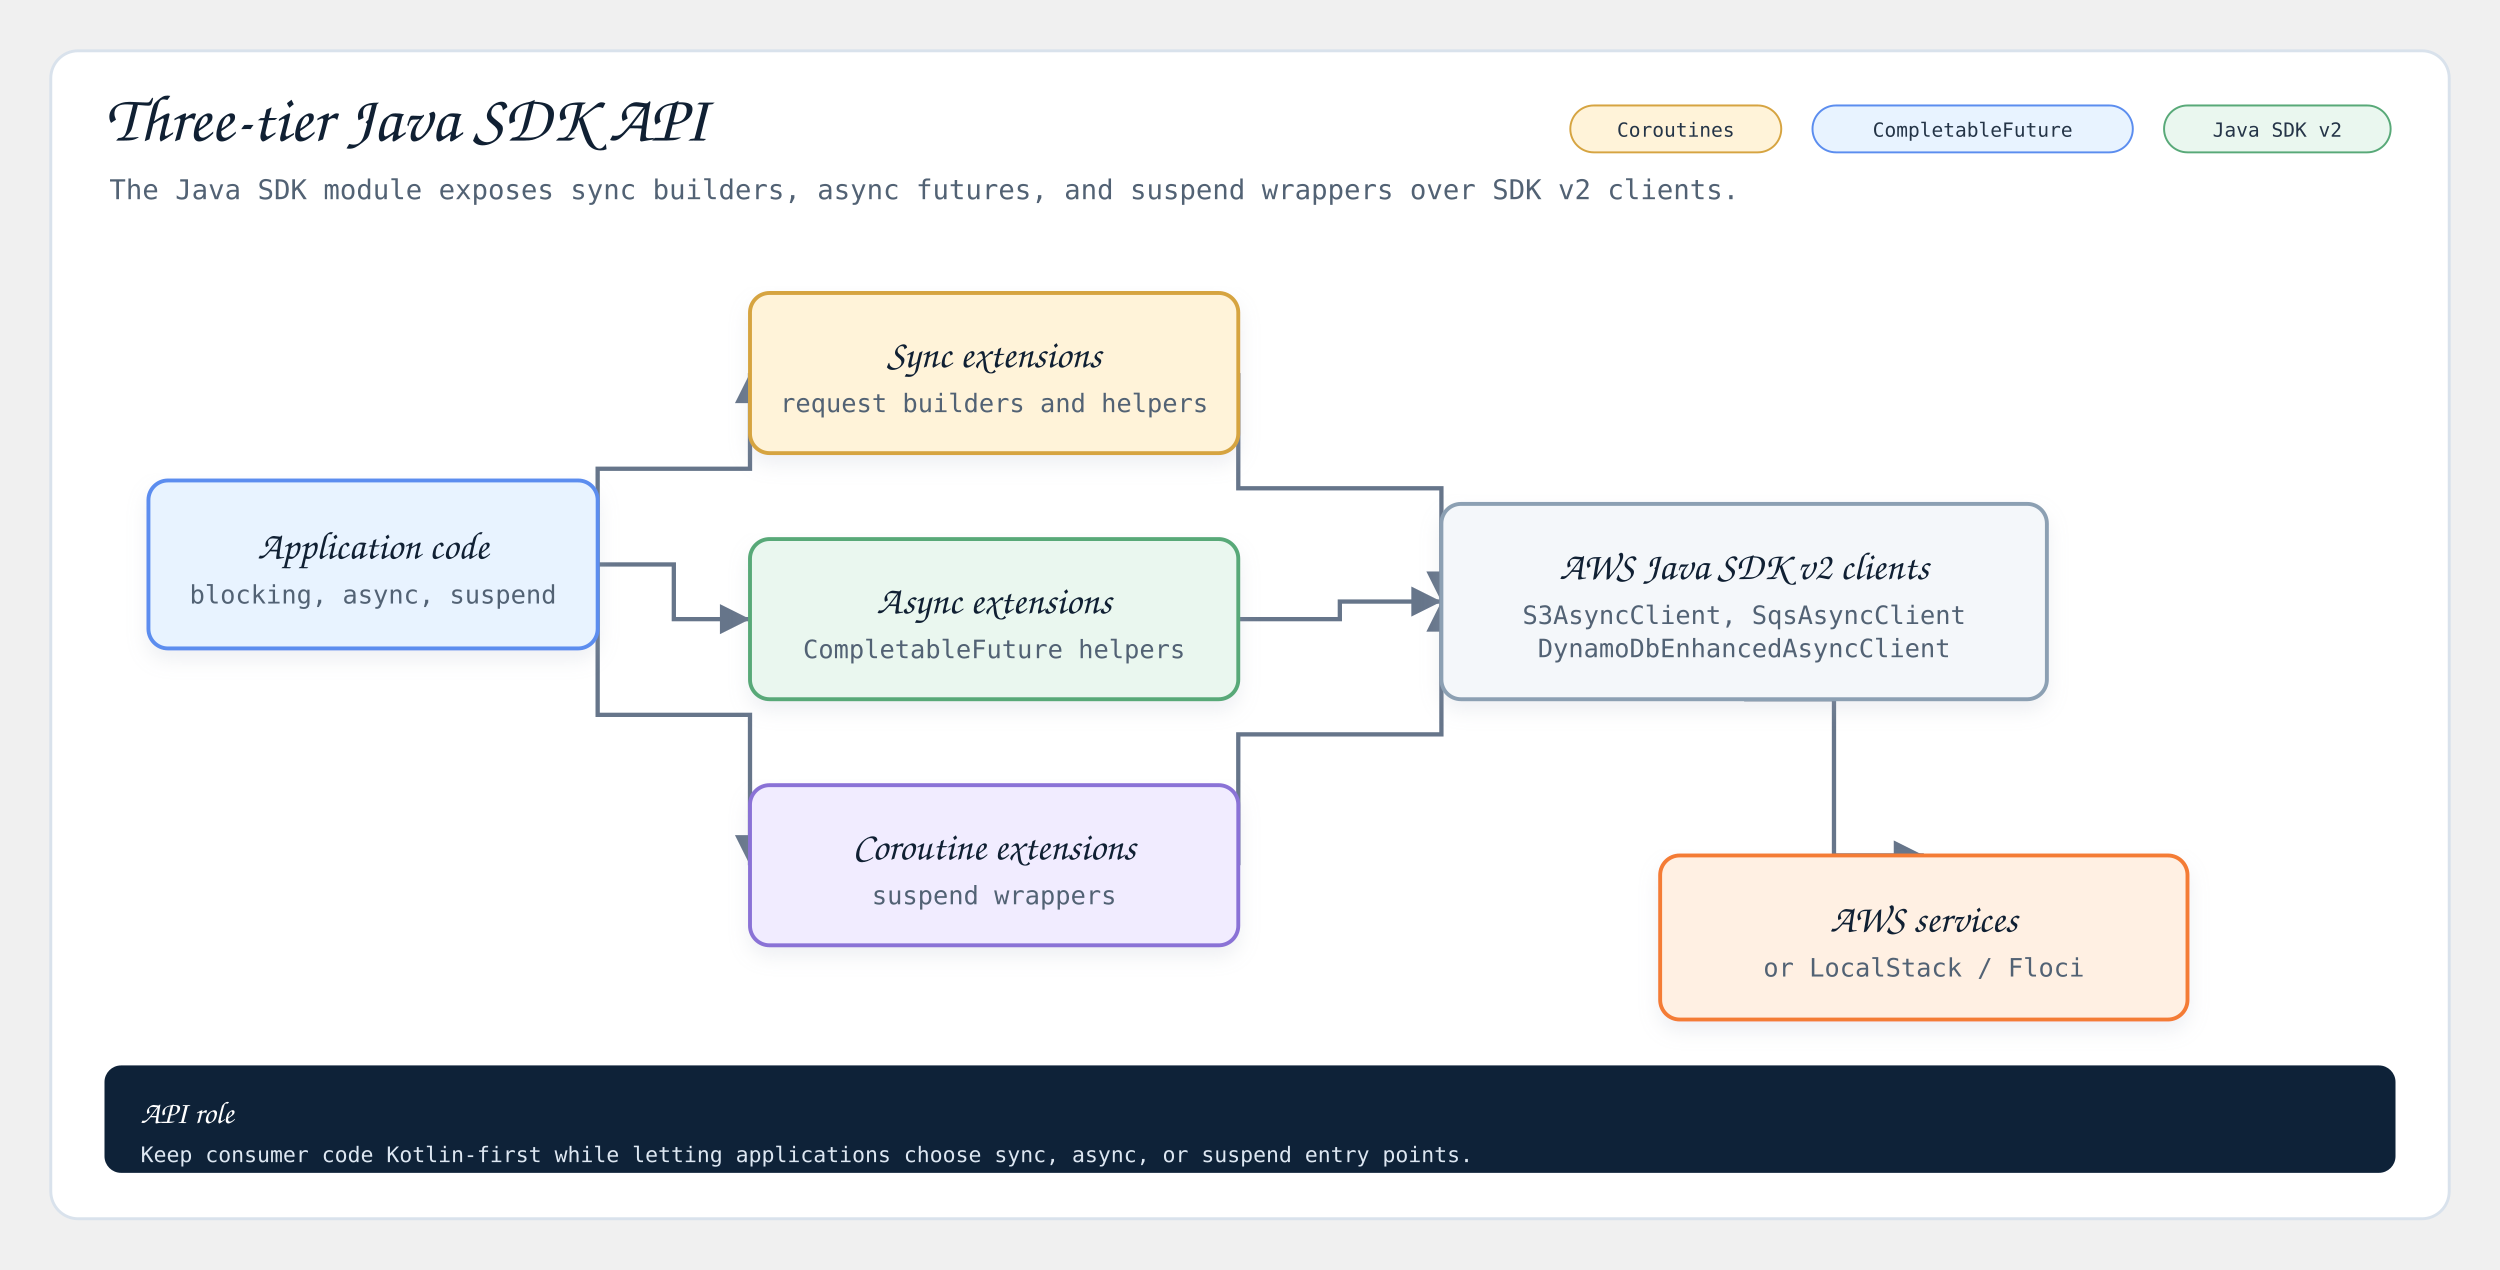
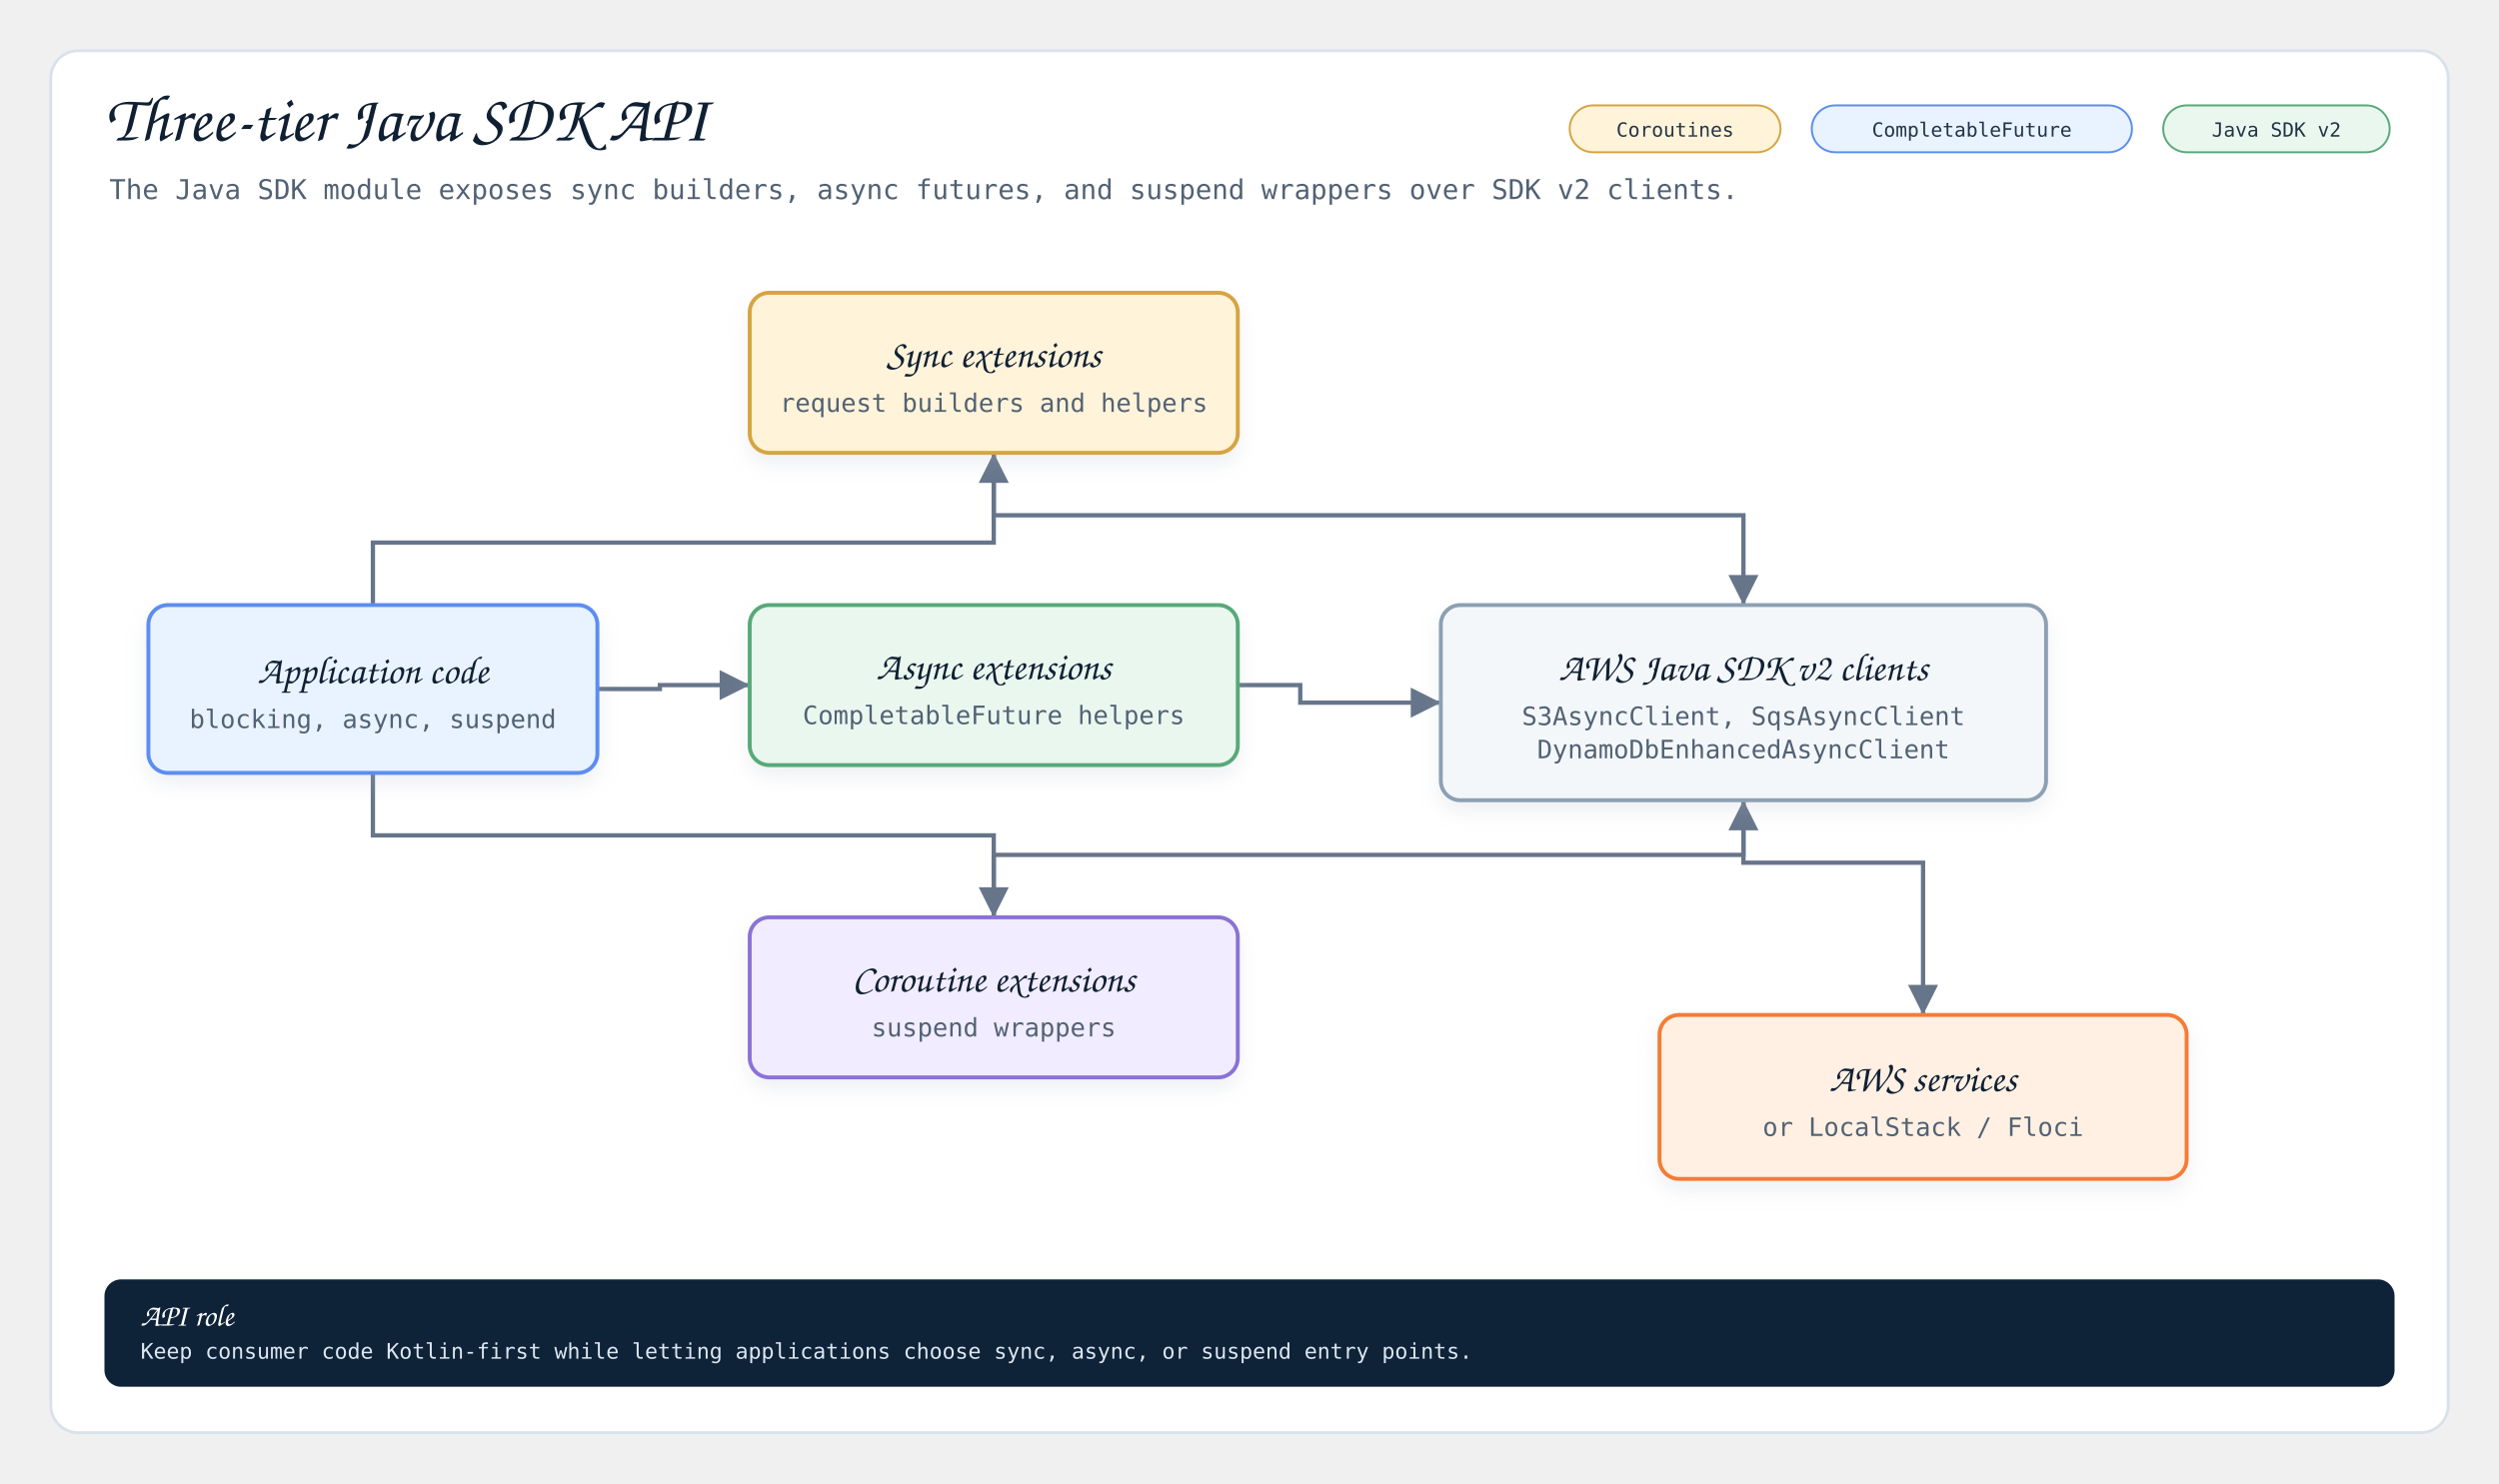
- <svg xmlns="http://www.w3.org/2000/svg" width="1280" height="650" viewBox="0 0 1280 650" role="img" aria-label="Three-tier Java SDK API">
+ <svg xmlns="http://www.w3.org/2000/svg" width="1280" height="760" viewBox="0 0 1280 760" role="img" aria-label="Three-tier Java SDK API">
  <defs>
    <marker id="arrow" markerWidth="9" markerHeight="9" refX="8" refY="4.5" orient="auto" markerUnits="strokeWidth">
      <path d="M1,1 L8,4.5 L1,8 Z" fill="#66758A" />
    </marker>
    <filter id="shadow" x="-10%" y="-10%" width="120%" height="130%">
      <feDropShadow dx="0" dy="5" stdDeviation="5" flood-color="#AAB7C6" flood-opacity="0.20" />
    </filter>
  </defs>
  <style>
  svg{background:#F5F7FA}
  .frame{fill:#FFFFFF;stroke:#D9E2EC;stroke-width:1.5}
  .title{font-family:"Architects Daughter","Comic Sans MS",cursive;font-size:34px;fill:#102033}
  .subtitle,.detail,.footer-detail{font-family:"Comic Mono","SFMono-Regular",Menlo,monospace;fill:#526274}
  .subtitle{font-size:14px}
  .card-title{font-family:"Architects Daughter","Comic Sans MS",cursive;font-size:20px;fill:#102033}
  .detail{font-size:13px}
  .chip{font-family:"Comic Mono","SFMono-Regular",Menlo,monospace;font-size:10px;fill:#243447}
  .card{stroke-width:2;filter:url(#shadow)}
  .edge{fill:none;stroke-width:2.2;marker-end:url(#arrow)}
  .edge-label{font-family:"Comic Mono","SFMono-Regular",Menlo,monospace;font-size:11px;fill:#344456}
  .label-bg{fill:#FFFFFF;stroke:#D9E2EC}
  .footer{fill:#0E2238;stroke:#0E2238}
  .footer-title{font-family:"Architects Daughter","Comic Sans MS",cursive;font-size:16px;fill:#FFFFFF}
  .footer-detail{font-size:11px;fill:#DDE7F2}
</style>
-   <rect x="26" y="26" width="1228" height="598" rx="14" class="frame" />
+   <rect x="26" y="26" width="1228" height="708" rx="14" class="frame" />
  <text class="title" x="54" y="72">Three-tier Java SDK API</text>
  <text class="subtitle" x="56" y="102">The Java SDK module exposes sync builders, async futures, and suspend wrappers over SDK v2 clients.</text>
  <g>
    <rect x="1108" y="54" width="116" height="24" rx="12" fill="#EAF7EF" stroke="#58A978" />
    <text class="chip" x="1166" y="70" text-anchor="middle">Java SDK v2</text>
  </g>
  <g>
    <rect x="928" y="54" width="164" height="24" rx="12" fill="#E8F3FF" stroke="#5B8DEF" />
    <text class="chip" x="1010" y="70" text-anchor="middle">CompletableFuture</text>
  </g>
  <g>
    <rect x="804" y="54" width="108" height="24" rx="12" fill="#FFF3D9" stroke="#D6A441" />
    <text class="chip" x="858" y="70" text-anchor="middle">Coroutines</text>
  </g>
  <g>
    <g>
-       <path class="edge" d="M306 289 L306 240 L384 240 L384 191" stroke="#66758A" />
+       <path class="edge" d="M191 310 L191 278 L509 278 L509 232" stroke="#66758A" />
    </g>
    <g>
-       <path class="edge" d="M306 289 L345 289 L345 317 L384 317" stroke="#66758A" />
+       <path class="edge" d="M306 353 L338 353 L338 351 L384 351" stroke="#66758A" />
    </g>
    <g>
-       <path class="edge" d="M306 289 L306 366 L384 366 L384 443" stroke="#66758A" />
+       <path class="edge" d="M191 396 L191 428 L509 428 L509 470" stroke="#66758A" />
    </g>
    <g>
-       <path class="edge" d="M634 191 L634 250 L738 250 L738 308" stroke="#66758A" />
+       <path class="edge" d="M509 232 L509 264 L893 264 L893 310" stroke="#66758A" />
    </g>
    <g>
-       <path class="edge" d="M634 317 L686 317 L686 308 L738 308" stroke="#66758A" />
+       <path class="edge" d="M634 351 L666 351 L666 360 L738 360" stroke="#66758A" />
    </g>
    <g>
-       <path class="edge" d="M634 443 L634 376 L738 376 L738 308" stroke="#66758A" />
+       <path class="edge" d="M509 470 L509 438 L893 438 L893 410" stroke="#66758A" />
    </g>
    <g>
-       <path class="edge" d="M893 358 L939 358 L939 438 L985 438" stroke="#66758A" />
+       <path class="edge" d="M893 410 L893 442 L985 442 L985 520" stroke="#66758A" />
    </g>
  </g>
  <g id="app">
-     <rect class="card" x="76" y="246" width="230" height="86" rx="10" fill="#E8F3FF" stroke="#5B8DEF" />
-     <text class="card-title" x="191" y="286" text-anchor="middle">Application code</text>
-     <text class="detail" x="191" y="309" text-anchor="middle">blocking, async, suspend</text>
+     <rect class="card" x="76" y="310" width="230" height="86" rx="10" fill="#E8F3FF" stroke="#5B8DEF" />
+     <text class="card-title" x="191" y="350" text-anchor="middle">Application code</text>
+     <text class="detail" x="191" y="373" text-anchor="middle">blocking, async, suspend</text>
  </g>
  <g id="sync">
    <rect class="card" x="384" y="150" width="250" height="82" rx="10" fill="#FFF3D9" stroke="#D6A441" />
    <text class="card-title" x="509" y="188" text-anchor="middle">Sync extensions</text>
    <text class="detail" x="509" y="211" text-anchor="middle">request builders and helpers</text>
  </g>
  <g id="async">
-     <rect class="card" x="384" y="276" width="250" height="82" rx="10" fill="#EAF7EF" stroke="#58A978" />
-     <text class="card-title" x="509" y="314" text-anchor="middle">Async extensions</text>
-     <text class="detail" x="509" y="337" text-anchor="middle">CompletableFuture helpers</text>
+     <rect class="card" x="384" y="310" width="250" height="82" rx="10" fill="#EAF7EF" stroke="#58A978" />
+     <text class="card-title" x="509" y="348" text-anchor="middle">Async extensions</text>
+     <text class="detail" x="509" y="371" text-anchor="middle">CompletableFuture helpers</text>
  </g>
  <g id="suspend">
-     <rect class="card" x="384" y="402" width="250" height="82" rx="10" fill="#F1ECFF" stroke="#8A72D6" />
-     <text class="card-title" x="509" y="440" text-anchor="middle">Coroutine extensions</text>
-     <text class="detail" x="509" y="463" text-anchor="middle">suspend wrappers</text>
+     <rect class="card" x="384" y="470" width="250" height="82" rx="10" fill="#F1ECFF" stroke="#8A72D6" />
+     <text class="card-title" x="509" y="508" text-anchor="middle">Coroutine extensions</text>
+     <text class="detail" x="509" y="531" text-anchor="middle">suspend wrappers</text>
  </g>
  <g id="clients">
-     <rect class="card" x="738" y="258" width="310" height="100" rx="10" fill="#F4F7FA" stroke="#8CA0B3" />
-     <text class="card-title" x="893" y="296.5" text-anchor="middle">AWS Java SDK v2 clients</text>
-     <text class="detail" x="893" y="319.5" text-anchor="middle">S3AsyncClient, SqsAsyncClient</text>
-     <text class="detail" x="893" y="336.5" text-anchor="middle">DynamoDbEnhancedAsyncClient</text>
+     <rect class="card" x="738" y="310" width="310" height="100" rx="10" fill="#F4F7FA" stroke="#8CA0B3" />
+     <text class="card-title" x="893" y="348.5" text-anchor="middle">AWS Java SDK v2 clients</text>
+     <text class="detail" x="893" y="371.5" text-anchor="middle">S3AsyncClient, SqsAsyncClient</text>
+     <text class="detail" x="893" y="388.5" text-anchor="middle">DynamoDbEnhancedAsyncClient</text>
  </g>
  <g id="aws">
-     <rect class="card" x="850" y="438" width="270" height="84" rx="10" fill="#FFF0E3" stroke="#F47B36" />
-     <text class="card-title" x="985" y="477" text-anchor="middle">AWS services</text>
-     <text class="detail" x="985" y="500" text-anchor="middle">or LocalStack / Floci</text>
+     <rect class="card" x="850" y="520" width="270" height="84" rx="10" fill="#FFF0E3" stroke="#F47B36" />
+     <text class="card-title" x="985" y="559" text-anchor="middle">AWS services</text>
+     <text class="detail" x="985" y="582" text-anchor="middle">or LocalStack / Floci</text>
  </g>
-   <rect class="footer" x="54" y="546" width="1172" height="54" rx="8" />
-   <text class="footer-title" x="72" y="575">API role</text>
-   <text class="footer-detail" x="72" y="595">Keep consumer code Kotlin-first while letting applications choose sync, async, or suspend entry points.</text>
+   <rect class="footer" x="54" y="656" width="1172" height="54" rx="8" />
+   <text class="footer-title" x="72" y="675" dominant-baseline="middle">API role</text>
+   <text class="footer-detail" x="72" y="693" dominant-baseline="middle">Keep consumer code Kotlin-first while letting applications choose sync, async, or suspend entry points.</text>
</svg>
